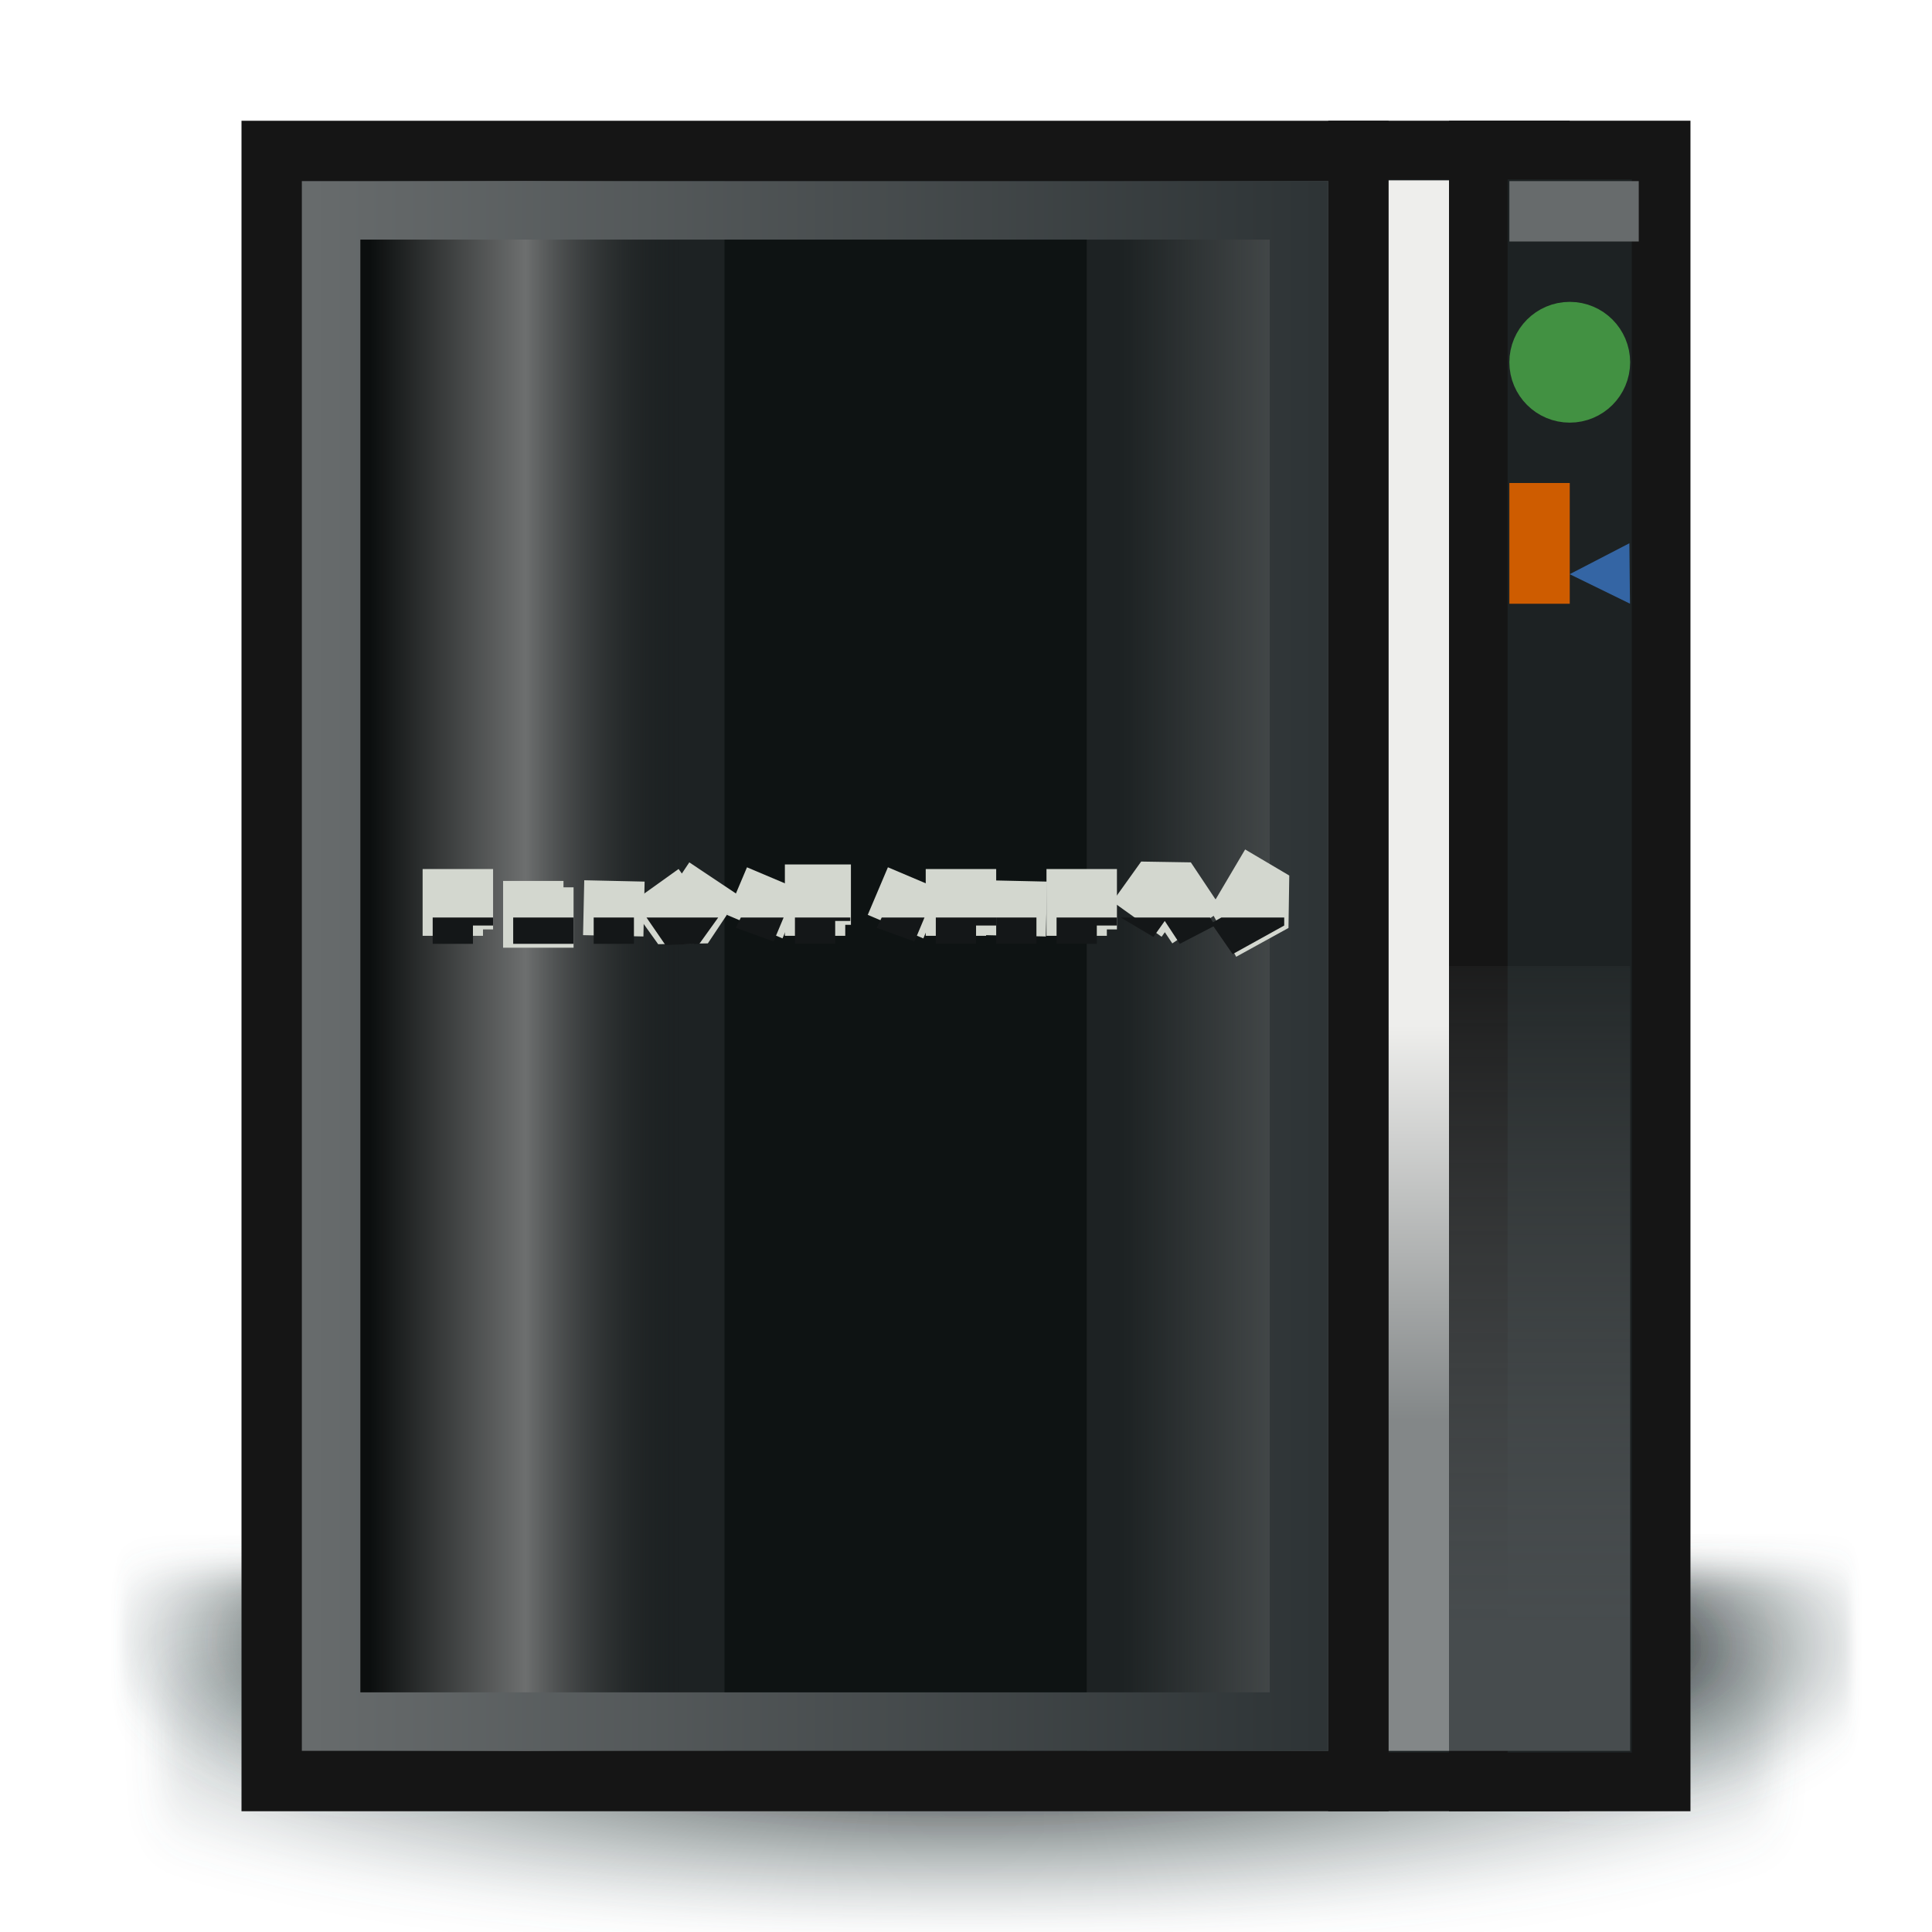
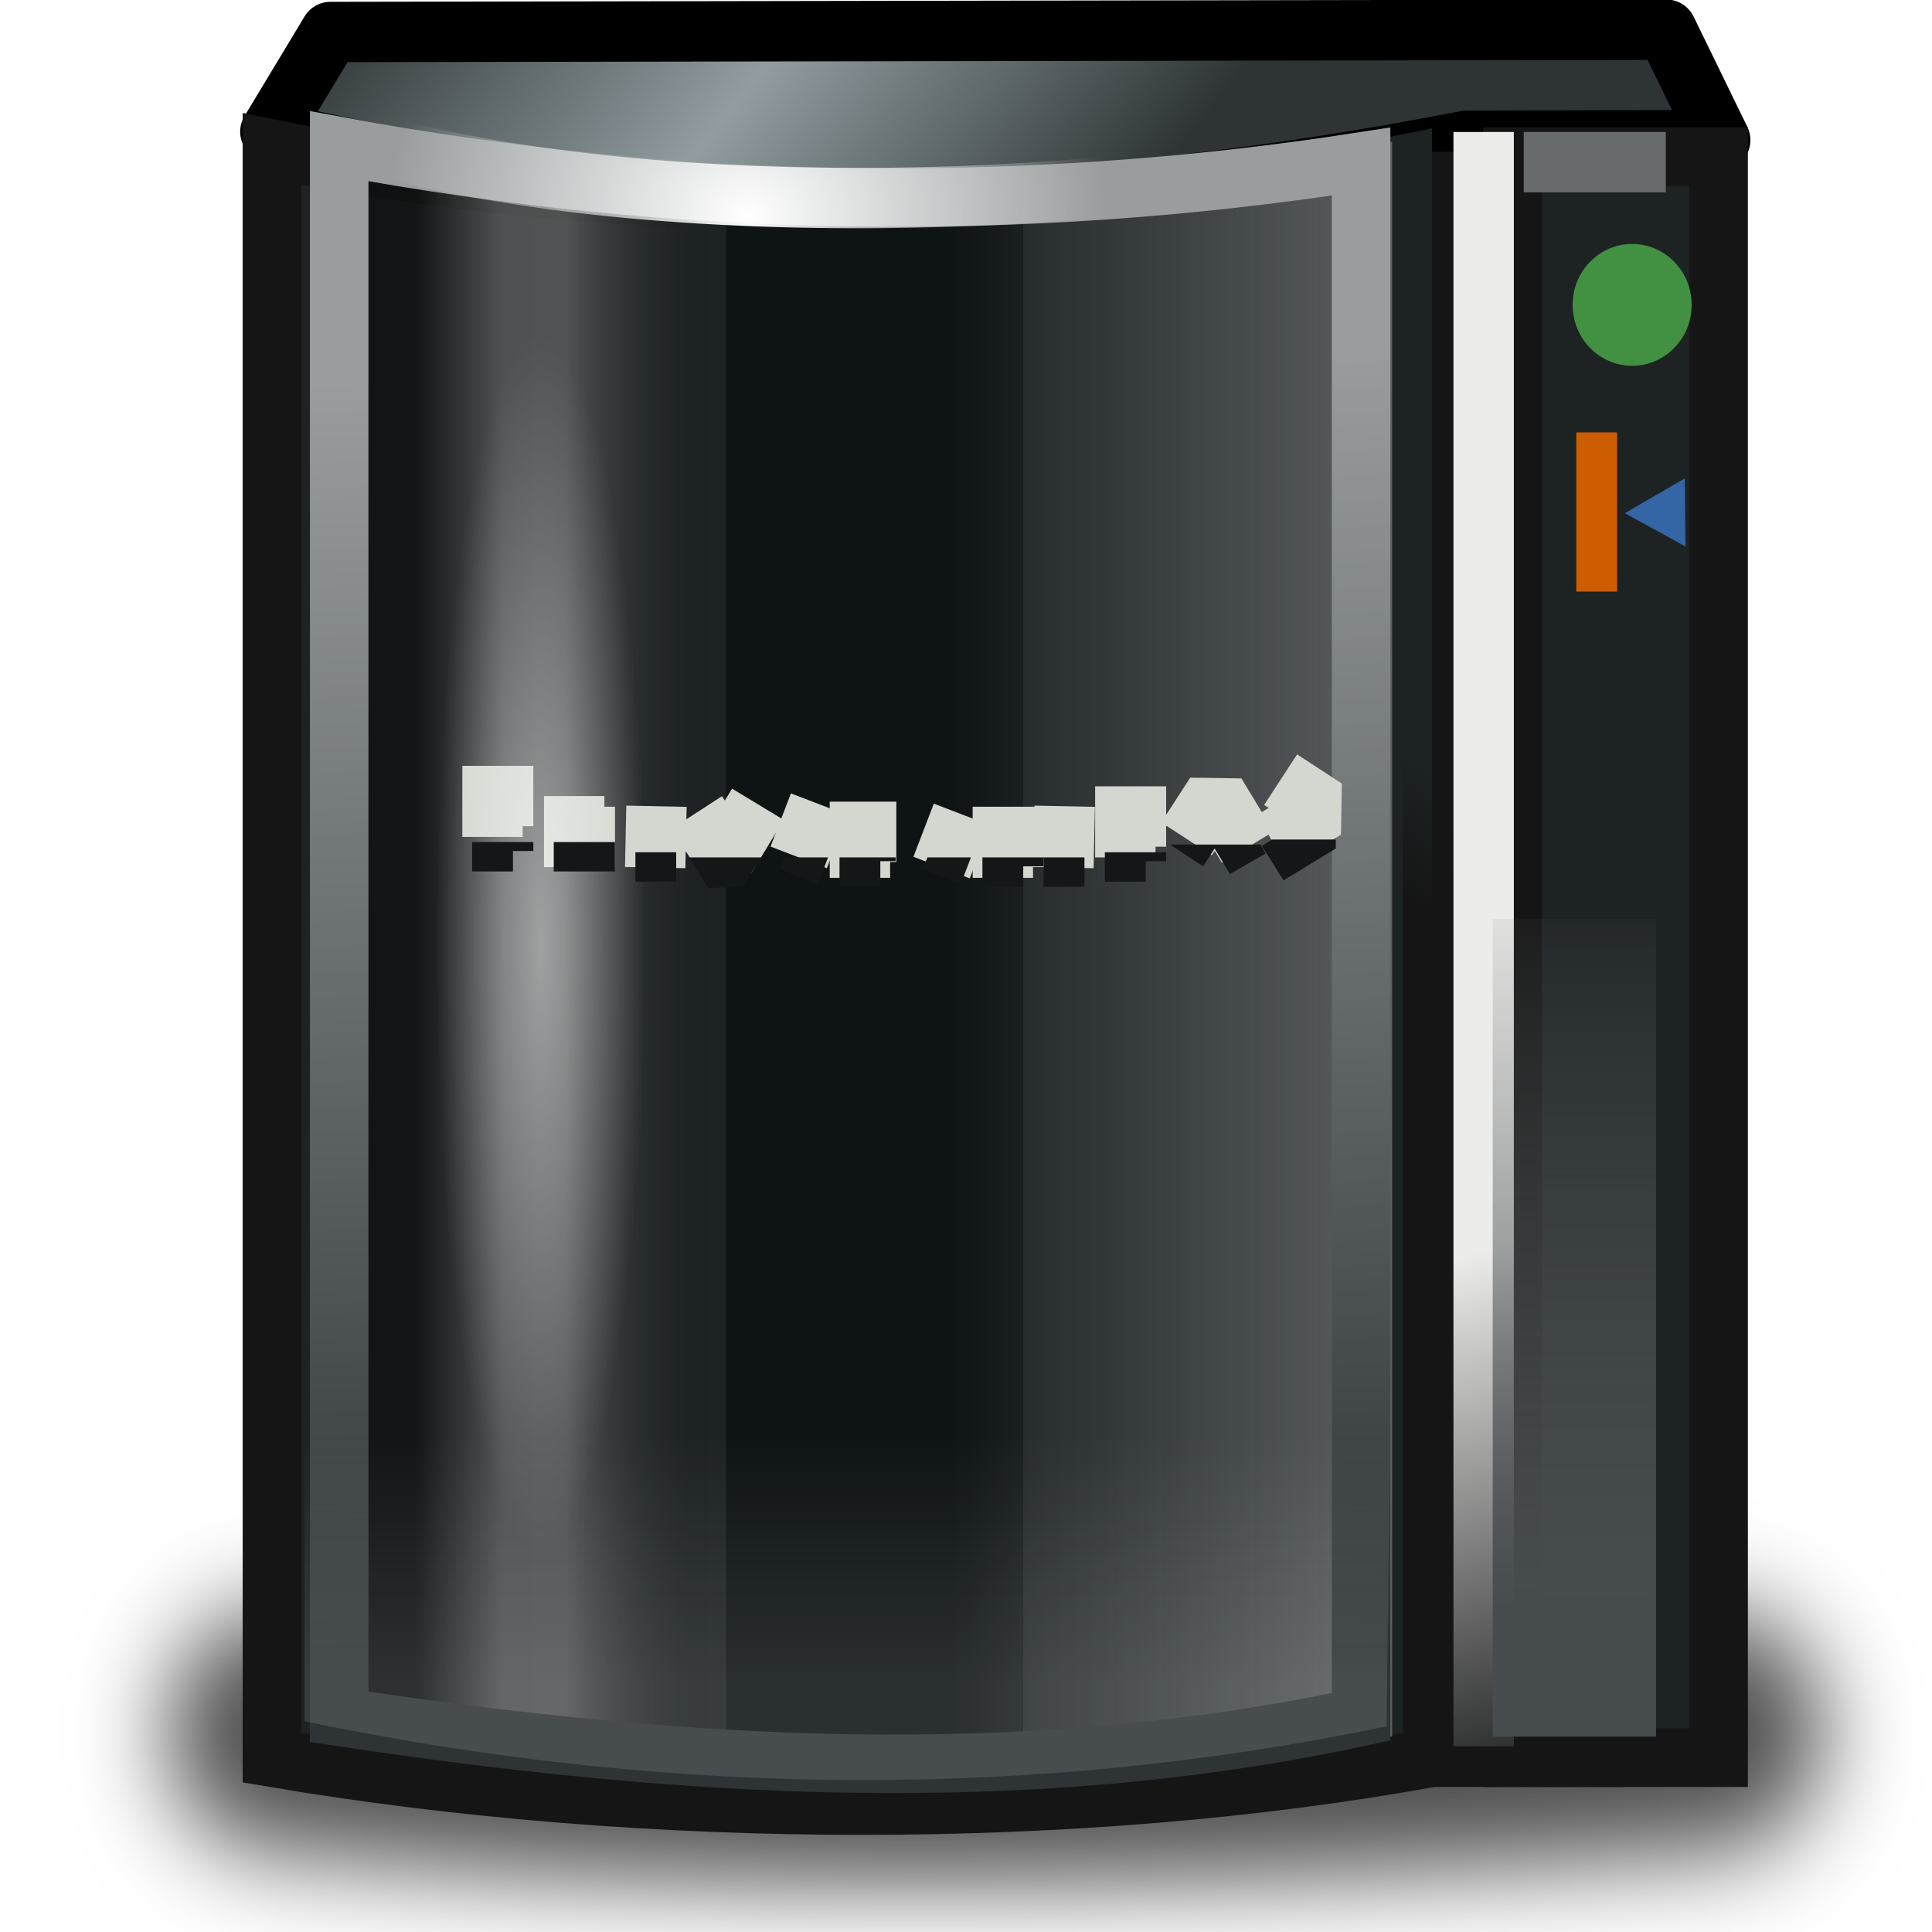
<svg xmlns="http://www.w3.org/2000/svg" xmlns:xlink="http://www.w3.org/1999/xlink" width="32" height="32" id="svg2" version="1.0">
  <defs id="defs4">
+     <linearGradient id="linearGradient5380">
+       <stop style="stop-color:#ffffff;stop-opacity:1;" offset="0" id="stop5382" />
+       <stop style="stop-color:#ffffff;stop-opacity:0;" offset="1" id="stop5384" />
+     </linearGradient>
+     <linearGradient id="linearGradient5357">
+       <stop style="stop-color:#ffffff;stop-opacity:1;" offset="0" id="stop5359" />
+       <stop style="stop-color:#ffffff;stop-opacity:0;" offset="1" id="stop5361" />
+     </linearGradient>
+     <linearGradient id="linearGradient5347">
+       <stop style="stop-color:#151515;stop-opacity:1;" offset="0" id="stop5349" />
+       <stop style="stop-color:#151515;stop-opacity:0;" offset="1" id="stop5351" />
+     </linearGradient>
+     <linearGradient id="linearGradient5337">
+       <stop style="stop-color:#2e3436;stop-opacity:1;" offset="0" id="stop5339" />
+       <stop id="stop5345" offset="0.5" style="stop-color:#919da1;stop-opacity:1;" />
+       <stop style="stop-color:#2e3436;stop-opacity:1;" offset="1" id="stop5341" />
+     </linearGradient>
+     <linearGradient id="linearGradient5227">
+       <stop style="stop-color:#ffffff;stop-opacity:1;" offset="0" id="stop5229" />
+       <stop style="stop-color:#ffffff;stop-opacity:0;" offset="1" id="stop5231" />
+     </linearGradient>
    <linearGradient id="linearGradient5864">
      <stop style="stop-color:#131617;stop-opacity:1;" offset="0" id="stop5866" />
      <stop style="stop-color:#6a7d80;stop-opacity:0" offset="1" id="stop5868" />
    </linearGradient>
    <linearGradient id="linearGradient4308">
      <stop id="stop4310" offset="0" style="stop-color:#474c4e;stop-opacity:1;" />
      <stop id="stop4312" offset="1" style="stop-color:#676b6c;stop-opacity:0;" />
    </linearGradient>
    <linearGradient id="linearGradient4277">
      <stop style="stop-color:#eeeeec;stop-opacity:1;" offset="0" id="stop4279" />
-       <stop style="stop-color:#838788;stop-opacity:1;" offset="1" id="stop4281" />
+       <stop id="stop5317" offset="1" style="stop-color:#303131;stop-opacity:1" />
    </linearGradient>
    <linearGradient id="linearGradient4263">
      <stop style="stop-color:#676b6c;stop-opacity:1;" offset="0" id="stop4265" />
      <stop style="stop-color:#676b6c;stop-opacity:0;" offset="1" id="stop4267" />
    </linearGradient>
    <linearGradient id="linearGradient4249">
-       <stop style="stop-color:#676b6c;stop-opacity:1;" offset="0" id="stop4251" />
+       <stop style="stop-color:#999d9e;stop-opacity:1;" offset="0" id="stop4251" />
      <stop style="stop-color:#2e3436;stop-opacity:1;" offset="1" id="stop4253" />
    </linearGradient>
    <linearGradient id="linearGradient4227">
      <stop style="stop-color:#0b0e0e;stop-opacity:1;" offset="0" id="stop4229" />
+       <stop id="stop4646" offset="0.29" style="stop-opacity:1;stop-color:#6c6e6e" />
      <stop style="stop-color:#6d6f6f;stop-opacity:1;" offset="0.5" id="stop4237" />
      <stop style="stop-color:#141718;stop-opacity:0;" offset="1" id="stop4231" />
    </linearGradient>
+     <linearGradient xlink:href="#linearGradient4277" id="linearGradient4283" x1="37.5" y1="30.529" x2="40.603" y2="42.72" gradientUnits="userSpaceOnUse" gradientTransform="matrix(0.6761963,0,0,0.643469,-0.7835986,1.069885)" />
+     <linearGradient xlink:href="#linearGradient4308" id="linearGradient4289" gradientUnits="userSpaceOnUse" gradientTransform="matrix(0.180319,0,0,0.3473515,20.93766,14.17489)" x1="33.391" y1="35.88" x2="33.391" y2="-0.156" />
    <radialGradient gradientUnits="userSpaceOnUse" gradientTransform="matrix(1,0,0,0.282209,0,29.96779)" r="20.375" fy="41.75" fx="25.375" cy="41.75" cx="25.375" id="radialGradient9537" xlink:href="#linearGradient9531" />
    <linearGradient id="linearGradient2459">
      <stop id="stop2461" offset="0" style="stop-color:#888a85;stop-opacity:1;" />
      <stop style="stop-color:#a9aaa7;stop-opacity:1;" offset="0.108" id="stop2223" />
      <stop id="stop2225" offset="0.397" style="stop-color:#6c6e6a;stop-opacity:1;" />
      <stop style="stop-color:#81837e;stop-opacity:1;" offset="0.544" id="stop2227" />
      <stop id="stop2463" offset="1" style="stop-color:#747671;stop-opacity:1;" />
    </linearGradient>
    <linearGradient id="linearGradient2489">
      <stop id="stop2491" offset="0" style="stop-color:#000000;stop-opacity:1;" />
      <stop id="stop2493" offset="1" style="stop-color:#ffffff;stop-opacity:1;" />
    </linearGradient>
    <linearGradient id="linearGradient8644">
      <stop id="stop8646" offset="0" style="stop-color:#d4d4d4;stop-opacity:1;" />
      <stop id="stop8648" offset="1" style="stop-color:#666666;stop-opacity:1;" />
    </linearGradient>
    <linearGradient id="linearGradient9531">
      <stop id="stop9533" offset="0" style="stop-color:#000000;stop-opacity:1;" />
      <stop id="stop9535" offset="1" style="stop-color:#000000;stop-opacity:0;" />
    </linearGradient>
    <linearGradient id="linearGradient2359">
      <stop style="stop-color:#ffffff;stop-opacity:1;" offset="0" id="stop2361" />
      <stop id="stop2365" offset="1" style="stop-color:#dddddd;stop-opacity:1;" />
    </linearGradient>
    <linearGradient id="linearGradient2373">
      <stop id="stop2375" offset="0" style="stop-color:#ffffff;stop-opacity:1;" />
      <stop id="stop2377" offset="1" style="stop-color:#cbcbcb;stop-opacity:1;" />
    </linearGradient>
    <linearGradient id="linearGradient2381">
      <stop id="stop2383" offset="0" style="stop-color:#808080;stop-opacity:1;" />
      <stop id="stop2385" offset="1" style="stop-color:#c0c0c0;stop-opacity:1;" />
    </linearGradient>
    <linearGradient id="linearGradient5048">
      <stop id="stop5050" offset="0" style="stop-color:black;stop-opacity:0;" />
      <stop style="stop-color:black;stop-opacity:1;" offset="0.5" id="stop5056" />
      <stop id="stop5052" offset="1" style="stop-color:black;stop-opacity:0;" />
    </linearGradient>
-     <filter x="-0.022" width="1.043" y="-0.147" height="1.294" id="filter5936">
-       <feGaussianBlur stdDeviation="0.368" id="feGaussianBlur5938" />
+     <radialGradient xlink:href="#linearGradient5227" id="radialGradient5233" cx="14.688" cy="22.625" fx="14.688" fy="22.625" r="1.312" gradientTransform="matrix(1,0,0,9.904762,0,-201.4702)" gradientUnits="userSpaceOnUse" />
+     <filter x="-0.066" width="1.132" y="-0.511" height="2.023" id="filter5309">
+       <feGaussianBlur stdDeviation="1.092" id="feGaussianBlur5311" />
    </filter>
-     <radialGradient xlink:href="#linearGradient5864" id="radialGradient6263" gradientUnits="userSpaceOnUse" gradientTransform="matrix(1.19347,0,0,0.2002074,-5.030214,-36.13277)" cx="26" cy="-37.28" fx="26" fy="-37.28" r="17" />
-     <radialGradient xlink:href="#linearGradient5864" id="radialGradient6265" gradientUnits="userSpaceOnUse" gradientTransform="matrix(1.19347,0,0,0.2002074,-5.030214,-36.13277)" cx="27.049" cy="-36.544" fx="27.049" fy="-36.544" r="17" />
-     <radialGradient xlink:href="#linearGradient5864" id="radialGradient6267" gradientUnits="userSpaceOnUse" gradientTransform="matrix(1.19347,0,0,0.2002074,-5.030214,-36.13277)" cx="26" cy="-37.28" fx="26" fy="-37.28" r="17" />
-     <linearGradient xlink:href="#linearGradient4308" id="linearGradient6309" gradientUnits="userSpaceOnUse" gradientTransform="matrix(0.2,0,0,0.3333333,19.8,15)" x1="33.391" y1="35.88" x2="33.391" y2="-0.156" />
-     <linearGradient xlink:href="#linearGradient4277" id="linearGradient6312" gradientUnits="userSpaceOnUse" gradientTransform="matrix(0.6666667,0,0,0.6253171,-1.500017,1.916594)" x1="37" y1="24.094" x2="37" y2="34.553" />
-     <linearGradient xlink:href="#linearGradient4249" id="linearGradient6315" gradientUnits="userSpaceOnUse" x1="10" y1="22.5" x2="36" y2="22.5" gradientTransform="matrix(0.640447,0,0,0.6581742,-1.23028,1.191079)" />
-     <linearGradient xlink:href="#linearGradient4263" id="linearGradient6318" gradientUnits="userSpaceOnUse" gradientTransform="matrix(0.5333334,0,0,0.6666667,2.8,0.9999979)" x1="38.81" y1="26.361" x2="29.632" y2="26.361" />
-     <linearGradient xlink:href="#linearGradient4227" id="linearGradient6321" gradientUnits="userSpaceOnUse" gradientTransform="matrix(0.6999999,0,0,0.6341464,-8.3,1.731705)" x1="20.616" y1="22.5" x2="27.982" y2="22.5" />
+     <linearGradient xlink:href="#linearGradient4249" id="linearGradient5315" gradientUnits="userSpaceOnUse" x1="24" y1="8.375" x2="25.125" y2="40.25" gradientTransform="matrix(0.6761963,0,0,0.6773354,-1.471099,0.3155598)" />
+     <linearGradient xlink:href="#linearGradient4263" id="linearGradient5325" gradientUnits="userSpaceOnUse" gradientTransform="matrix(0.5201238,0,0,0.6773354,4.335015,0.3155599)" x1="38.81" y1="26.361" x2="21.964" y2="26.361" />
+     <linearGradient xlink:href="#linearGradient4227" id="linearGradient5327" gradientUnits="userSpaceOnUse" gradientTransform="matrix(0.6761962,0,0,0.6442947,-7.056865,1.058977)" x1="20.616" y1="22.5" x2="27.982" y2="22.5" />
+     <linearGradient xlink:href="#linearGradient5337" id="linearGradient5343" x1="10.786" y1="2.099" x2="24.964" y2="12.482" gradientUnits="userSpaceOnUse" gradientTransform="matrix(0.7312462,0,0,0.6773354,-1.801967,-2.07)" />
+     <linearGradient xlink:href="#linearGradient5347" id="linearGradient5353" x1="17.369" y1="10.706" x2="19.029" y2="8.585" gradientUnits="userSpaceOnUse" gradientTransform="matrix(0.710881,0,0,0.6773354,-1.526716,-1.716446)" />
+     <radialGradient xlink:href="#linearGradient5357" id="radialGradient5363" cx="16.779" cy="8.563" fx="16.779" fy="8.563" r="13.714" gradientTransform="matrix(0.4342074,0,0,0.3651749,5.08443,0.4467438)" gradientUnits="userSpaceOnUse" />
+     <linearGradient xlink:href="#linearGradient5380" id="linearGradient5386" x1="23.25" y1="42.751" x2="23.25" y2="36.625" gradientUnits="userSpaceOnUse" gradientTransform="matrix(0.7133251,0,0,0.6773354,-1.642984,-1.039111)" />
  </defs>
  <g id="layer1">
-     <rect ry="0" y="-47" x="9" height="5" width="34" id="rect4893" style="fill:url(#radialGradient6263);fill-opacity:1;stroke:none;stroke-width:0.971;stroke-linecap:round;stroke-linejoin:miter;stroke-miterlimit:4;stroke-dasharray:none;stroke-opacity:1;filter:url(#filter5936)" transform="matrix(0.7843138,0,0,-0.9333334,-4.392157,-11.86667)" />
-     <rect ry="0" y="-47" x="9" height="5" width="34" id="rect5987" style="fill:url(#radialGradient6265);fill-opacity:1;stroke:none;stroke-width:0.971;stroke-linecap:round;stroke-linejoin:miter;stroke-miterlimit:4;stroke-dasharray:none;stroke-opacity:1;filter:url(#filter5936)" transform="matrix(0.2352941,0,0,-0.8,-0.1176473,-7.582847)" />
-     <rect transform="matrix(0.2352941,0,0,-0.8,20.54902,-7.600002)" style="fill:url(#radialGradient6267);fill-opacity:1;stroke:none;stroke-width:0.971;stroke-linecap:round;stroke-linejoin:miter;stroke-miterlimit:4;stroke-dasharray:none;stroke-opacity:1;filter:url(#filter5936)" id="rect5983" width="34" height="5" x="9" y="-47" ry="0" />
-     <rect style="fill:#1d2223;fill-opacity:1;stroke:#151515;stroke-width:0.971;stroke-linecap:round;stroke-linejoin:miter;stroke-miterlimit:4;stroke-dasharray:none;stroke-opacity:1" id="rect4862" width="3.029" height="27.029" x="22.485" y="2.485" ry="0" />
-     <rect ry="0" y="2.485" x="24.485" height="27.029" width="3.029" id="rect4285" style="fill:#1d2223;fill-opacity:1;stroke:#151515;stroke-width:0.971;stroke-linecap:round;stroke-linejoin:miter;stroke-miterlimit:4;stroke-dasharray:none;stroke-opacity:1" />
-     <rect style="fill:#1d2223;fill-opacity:1;stroke:#151515;stroke-width:1;stroke-linecap:round;stroke-linejoin:miter;stroke-miterlimit:4;stroke-dasharray:none;stroke-opacity:1" id="rect3252" width="18" height="27" x="4.5" y="2.5" ry="0" />
-     <rect style="fill:#0e1313;fill-opacity:1;stroke:none;stroke-width:1;stroke-linecap:round;stroke-linejoin:round;stroke-miterlimit:4;stroke-dasharray:none;stroke-opacity:1" id="rect4271" width="6" height="26" x="12" y="3" ry="0" />
-     <rect ry="0" y="3" x="5" height="26" width="7" id="rect4225" style="fill:url(#linearGradient6321);fill-opacity:1;stroke:none;stroke-width:1;stroke-linecap:round;stroke-linejoin:round;stroke-miterlimit:4;stroke-dasharray:none;stroke-opacity:1" />
-     <rect style="fill:url(#linearGradient6318);fill-opacity:1;stroke:none;stroke-width:1;stroke-linecap:round;stroke-linejoin:round;stroke-miterlimit:4;stroke-dasharray:none;stroke-opacity:1" id="rect4259" width="8" height="26" x="14" y="3" ry="0" />
-     <rect ry="0" y="3.484" x="5.484" height="25.031" width="16.031" id="rect4223" style="fill:none;fill-opacity:0.965;stroke:url(#linearGradient6315);stroke-width:0.969;stroke-linecap:square;stroke-linejoin:miter;stroke-miterlimit:4;stroke-dasharray:none;stroke-opacity:1" />
-     <path style="fill:none;fill-rule:evenodd;stroke:url(#linearGradient6312);stroke-width:1;stroke-linecap:square;stroke-linejoin:miter;stroke-miterlimit:4;stroke-dasharray:none;stroke-opacity:1" d="M 23.5,3.487 L 23.5,28.5" id="path4275" />
-     <rect ry="0" y="16" x="24" height="13" width="3" id="rect4287" style="fill:url(#linearGradient6309);fill-opacity:1;stroke:none;stroke-width:1;stroke-linecap:round;stroke-linejoin:round;stroke-miterlimit:4;stroke-dasharray:none;stroke-opacity:1" />
-     <path style="fill:none;fill-opacity:1;fill-rule:evenodd;stroke:#676b6c;stroke-width:1px;stroke-linecap:square;stroke-linejoin:miter;stroke-opacity:1" d="M 25.5,3.5 L 26.643,3.5" id="path4828" />
-     <path style="fill:none;fill-opacity:1;stroke:#429142;stroke-width:2.188;stroke-linecap:square;stroke-linejoin:miter;stroke-miterlimit:4;stroke-dasharray:none;stroke-opacity:1" id="path4830" d="M 41.594 6.375 A 1.094 1.094 0 1 1  39.406,6.375 A 1.094 1.094 0 1 1  41.594 6.375 z" transform="matrix(0.4571429,0,0,0.4571429,7.485713,3.085714)" />
-     <path style="fill:#3465a4;fill-opacity:1;stroke:none;stroke-width:1;stroke-linecap:square;stroke-linejoin:miter;stroke-miterlimit:4;stroke-dasharray:none;stroke-opacity:1" id="path4832" d="M 42.257,10.154 L 42.089,10.318 L 42.03,10.09 L 42.257,10.154 z " transform="matrix(-4.712938,1.099641,1.262828,4.103918,212.3305,-78.62832)" />
-     <rect style="fill:#ce5c00;fill-opacity:1;stroke:none;stroke-width:1;stroke-linecap:square;stroke-linejoin:miter;stroke-miterlimit:4;stroke-dasharray:none;stroke-opacity:1" id="rect4834" width="1" height="2" x="25" y="8" ry="0" />
-     <path style="fill:none;fill-rule:evenodd;stroke:#d3d7cf;stroke-width:1px;stroke-linecap:butt;stroke-linejoin:miter;stroke-opacity:1" d="M 7.5,15.5 L 7.5,14.894 L 8.167,14.894" id="path4836" />
-     <path style="fill:none;fill-rule:evenodd;stroke:#d3d7cf;stroke-width:1px;stroke-linecap:butt;stroke-linejoin:miter;stroke-opacity:1" d="M 8.833,14.591 L 8.833,15.197 L 9.5,15.197" id="path4838" />
-     <path style="fill:none;fill-rule:evenodd;stroke:#d3d7cf;stroke-width:1px;stroke-linecap:butt;stroke-linejoin:miter;stroke-opacity:1" d="M 10.157,15.5 L 10.177,14.591" id="path4840" />
-     <path style="fill:none;fill-rule:evenodd;stroke:#d3d7cf;stroke-width:1px;stroke-linecap:butt;stroke-linejoin:bevel;stroke-opacity:1" d="M 10.833,14.684 L 11.308,15.348 L 11.833,14.561" id="path4842" />
-     <path style="fill:none;fill-rule:evenodd;stroke:#d3d7cf;stroke-width:1px;stroke-linecap:butt;stroke-linejoin:miter;stroke-opacity:1" d="M 12.5,15.348 L 12.833,14.56" id="path4844" />
-     <path style="fill:none;fill-rule:evenodd;stroke:#d3d7cf;stroke-width:1px;stroke-linecap:butt;stroke-linejoin:miter;stroke-opacity:1" d="M 13.5,15.5 L 13.5,14.818 L 14.094,14.818" id="path4846" />
-     <path id="path4848" d="M 14.833,15.348 L 15.167,14.56" style="fill:none;fill-rule:evenodd;stroke:#d3d7cf;stroke-width:1px;stroke-linecap:butt;stroke-linejoin:miter;stroke-opacity:1" />
-     <path id="path4852" d="M 16.823,15.5 L 16.843,14.591" style="fill:none;fill-rule:evenodd;stroke:#d3d7cf;stroke-width:1px;stroke-linecap:butt;stroke-linejoin:miter;stroke-opacity:1" />
-     <path id="path4854" d="M 17.833,15.5 L 17.833,14.894 L 18.5,14.894" style="fill:none;fill-rule:evenodd;stroke:#d3d7cf;stroke-width:1px;stroke-linecap:butt;stroke-linejoin:miter;stroke-opacity:1" />
-     <path id="path4856" d="M 18.833,15.225 L 19.308,14.561 L 19.833,15.348" style="fill:none;fill-rule:evenodd;stroke:#d3d7cf;stroke-width:1px;stroke-linecap:butt;stroke-linejoin:bevel;stroke-opacity:1" />
-     <path style="fill:none;fill-rule:evenodd;stroke:#d3d7cf;stroke-width:1px;stroke-linecap:butt;stroke-linejoin:miter;stroke-opacity:1" d="M 15.833,15.5 L 15.833,14.894 L 16.5,14.894" id="path4858" />
-     <path id="path4860" d="M 20.369,14.5 L 21.1,14.932 L 20.234,15.409" style="fill:none;fill-rule:evenodd;stroke:#d3d7cf;stroke-width:1px;stroke-linecap:butt;stroke-linejoin:bevel;stroke-opacity:1" />
-     <g id="g6190" transform="matrix(0.6666667,0,0,0.606183,-1.5,2.770157)">
-       <path id="path5991" d="M 13,20.5 L 13,21.219 L 14,21.219 L 14,20.719 L 14.5,20.719 L 14.5,20.5 L 13,20.5 z " style="fill:#141718;fill-opacity:1;fill-rule:evenodd;stroke:none;stroke-width:1px;stroke-linecap:butt;stroke-linejoin:miter;stroke-opacity:1" />
-       <path id="path5993" d="M 15,20.5 L 15,20.719 L 15,21.219 L 15.5,21.219 L 16.5,21.219 L 16.5,20.5 L 15,20.5 z " style="fill:#141718;fill-opacity:1;fill-rule:evenodd;stroke:none;stroke-width:1px;stroke-linecap:butt;stroke-linejoin:miter;stroke-opacity:1" />
-       <path id="path5995" d="M 17,20.5 L 17,21.219 L 18,21.219 L 18,20.5 L 17,20.5 z " style="fill:#141718;fill-opacity:1;fill-rule:evenodd;stroke:none;stroke-width:1px;stroke-linecap:butt;stroke-linejoin:miter;stroke-opacity:1" />
-       <path id="path5997" d="M 18.312,20.5 L 18.781,21.25 L 19.625,21.219 L 20.094,20.5 L 18.312,20.5 z " style="fill:#141718;fill-opacity:1;fill-rule:evenodd;stroke:none;stroke-width:1px;stroke-linecap:butt;stroke-linejoin:bevel;stroke-opacity:1" />
-       <path id="path5999" d="M 20.656,20.5 L 20.531,20.781 L 21.469,21.156 L 21.719,20.5 L 20.656,20.5 z " style="fill:#141718;fill-opacity:1;fill-rule:evenodd;stroke:none;stroke-width:1px;stroke-linecap:butt;stroke-linejoin:miter;stroke-opacity:1" />
-       <path id="path6001" d="M 22,20.5 L 22,21.219 L 23,21.219 L 23,20.594 L 23.375,20.594 L 23.375,20.5 L 22,20.5 z " style="fill:#141718;fill-opacity:1;fill-rule:evenodd;stroke:none;stroke-width:1px;stroke-linecap:butt;stroke-linejoin:miter;stroke-opacity:1" />
-       <path id="path6003" d="M 24.156,20.5 L 24.031,20.781 L 24.969,21.156 L 25.219,20.5 L 24.156,20.5 z " style="fill:#141718;fill-opacity:1;fill-rule:evenodd;stroke:none;stroke-width:1px;stroke-linecap:butt;stroke-linejoin:miter;stroke-opacity:1" />
-       <path id="path6005" d="M 27,20.5 L 27,21.219 L 28,21.219 L 28,20.5 L 27,20.5 z " style="fill:#141718;fill-opacity:1;fill-rule:evenodd;stroke:none;stroke-width:1px;stroke-linecap:butt;stroke-linejoin:miter;stroke-opacity:1" />
-       <path id="path6007" d="M 28.5,20.5 L 28.5,21.219 L 29.5,21.219 L 29.5,20.719 L 30,20.719 L 30,20.5 L 28.5,20.5 z " style="fill:#141718;fill-opacity:1;fill-rule:evenodd;stroke:none;stroke-width:1px;stroke-linecap:butt;stroke-linejoin:miter;stroke-opacity:1" />
-       <path id="path6009" d="M 30.094,20.5 L 30.906,21.031 L 31.188,20.594 L 31.562,21.219 L 32.438,20.719 L 32.312,20.5 L 30.094,20.5 z " style="fill:#141718;fill-opacity:1;fill-rule:evenodd;stroke:none;stroke-width:1px;stroke-linecap:butt;stroke-linejoin:bevel;stroke-opacity:1" />
-       <path id="path6011" d="M 25.5,20.5 L 25.5,21.219 L 26.5,21.219 L 26.5,20.719 L 27,20.719 L 27,20.5 L 25.5,20.5 z " style="fill:#141718;fill-opacity:1;fill-rule:evenodd;stroke:none;stroke-width:1px;stroke-linecap:butt;stroke-linejoin:miter;stroke-opacity:1" />
-       <path id="path6013" d="M 32.594,20.5 L 32.344,20.656 L 32.875,21.5 L 34.156,20.719 L 34.156,20.5 L 32.594,20.5 z " style="fill:#141718;fill-opacity:1;fill-rule:evenodd;stroke:none;stroke-width:1px;stroke-linecap:butt;stroke-linejoin:bevel;stroke-opacity:1" />
-     </g>
+     <path style="opacity:1;color:#000000;fill:url(#linearGradient5343);fill-opacity:1;fill-rule:nonzero;stroke:#000000;stroke-width:1;stroke-linecap:round;stroke-linejoin:round;marker:none;marker-start:none;marker-mid:none;marker-end:none;stroke-miterlimit:4;stroke-dasharray:none;stroke-dashoffset:0;stroke-opacity:1;visibility:visible;display:inline;overflow:visible;enable-background:accumulate" d="M 4.478,2.181 L 5.473,0.53 L 27.601,0.492 L 28.492,2.32 L 24.288,2.332 C 17.693,3.612 11.65,3.822 4.478,2.181 z" id="path5321" />
+     <path style="enable-background:accumulate;filter:url(#filter5309);overflow:visible;display:inline;visibility:visible;stroke-opacity:1;stroke-dashoffset:0;stroke-miterlimit:4;marker-end:none;marker-mid:none;marker-start:none;marker:none;stroke-linejoin:round;stroke-linecap:round;stroke-width:1;stroke:none;fill-rule:nonzero;fill-opacity:1;fill:#000000;color:#000000;opacity:0.695" d="M 8.104,40.984 L 42.575,40.984 C 43.996,40.984 45.139,42.128 45.139,43.548 C 45.139,44.968 43.996,46.111 42.575,46.111 C 30.698,46.884 19.045,47.211 8.104,46.111 C 6.684,46.111 5.541,44.968 5.541,43.548 C 5.541,42.128 6.684,40.984 8.104,40.984 z" id="rect5235" transform="matrix(0.6940534,0,0,0.768234,-1.100951,-4.764533)" />
+     <rect style="opacity:1;fill:#1d2223;fill-opacity:1;stroke:#151515;stroke-width:0.971;stroke-linecap:round;stroke-linejoin:miter;stroke-miterlimit:4;stroke-dasharray:none;stroke-opacity:1" id="rect4862" width="2.725" height="26.113" x="23.7" y="2.999" ry="0" />
+     <rect ry="0" y="2.593" x="25.053" height="26.519" width="3.412" id="rect4285" style="opacity:1;fill:#1d2223;fill-opacity:1;stroke:#151515;stroke-width:0.971;stroke-linecap:round;stroke-linejoin:miter;stroke-miterlimit:4;stroke-dasharray:none;stroke-opacity:1" />
+     <path style="fill:#1d2223;fill-opacity:1;stroke:url(#linearGradient5353);stroke-width:0.971;stroke-linecap:round;stroke-linejoin:miter;stroke-miterlimit:4;stroke-opacity:1" d="M 4.505,2.465 C 10.996,3.791 17.397,3.434 23.72,2.126 L 23.72,29.112 C 17.881,30.173 10.722,30.167 4.505,29.112 L 4.505,2.465 z" id="rect3252" />
+     <rect style="opacity:1;fill:#0e1313;fill-opacity:1;stroke:none;stroke-width:1;stroke-linecap:round;stroke-linejoin:round;stroke-miterlimit:4;stroke-dasharray:none;stroke-opacity:1" id="rect4271" width="4.922" height="25.129" x="12.026" y="3.635" ry="0" />
+     <path style="opacity:0.638;fill:url(#linearGradient5327);fill-opacity:1;stroke:none;stroke-width:1;stroke-linecap:round;stroke-linejoin:round;stroke-miterlimit:4;stroke-opacity:1" d="M 5.791,2.348 L 12.553,3.425 L 12.553,28.764 L 5.791,28.764 L 5.791,2.348 z" id="rect4225" />
+     <path style="fill:url(#linearGradient5325);fill-opacity:1;stroke:none;stroke-width:1;stroke-linecap:round;stroke-linejoin:round;stroke-miterlimit:4;stroke-opacity:1" d="M 15.258,3.695 L 23.059,2.348 L 23.059,28.764 L 15.258,28.764 L 15.258,3.695 z" id="rect4259" />
+     <path style="fill:none;fill-opacity:0.965;stroke:url(#linearGradient5315);stroke-width:0.969;stroke-linecap:square;stroke-linejoin:miter;stroke-miterlimit:4;stroke-opacity:1" d="M 5.618,2.422 C 11.175,3.451 16.829,3.56 22.544,2.676 L 22.544,28.436 C 16.902,29.647 11.26,29.286 5.618,28.436 L 5.618,2.422 z" id="rect4223" />
+     <path style="opacity:0.989;fill:none;fill-rule:evenodd;stroke:url(#linearGradient4283);stroke-width:1;stroke-linecap:square;stroke-linejoin:miter;stroke-miterlimit:4;stroke-dasharray:none;stroke-opacity:1" d="M 24.574,2.686 L 24.574,28.425" id="path4275" />
+     <rect ry="0" y="15.217" x="24.724" height="13.547" width="2.705" id="rect4287" style="opacity:1;fill:url(#linearGradient4289);fill-opacity:1;stroke:none;stroke-width:1;stroke-linecap:round;stroke-linejoin:round;stroke-miterlimit:4;stroke-dasharray:none;stroke-opacity:1" />
+     <path style="fill:none;fill-opacity:1;fill-rule:evenodd;stroke:#676b6c;stroke-width:1px;stroke-linecap:square;stroke-linejoin:miter;stroke-opacity:1" d="M 25.738,2.686 L 27.091,2.686" id="path4828" />
+     <path style="opacity:1;fill:#429142;fill-opacity:1;stroke:none;stroke-width:1.616;stroke-linecap:square;stroke-linejoin:miter;stroke-miterlimit:4;stroke-dasharray:none;stroke-opacity:1" id="path4830" d="M 41.594,6.375 A 1.094,1.094 0 1 1 39.406,6.375 A 1.094,1.094 0 1 1 41.594,6.375 z" transform="matrix(0.9010793,0,0,0.9223239,-9.460142,-0.8301181)" />
+     <path style="opacity:1;fill:#3465a4;fill-opacity:1;stroke:none;stroke-width:1;stroke-linecap:square;stroke-linejoin:miter;stroke-miterlimit:4;stroke-dasharray:none;stroke-opacity:1" id="path4832" d="M 42.257,10.154 L 42.089,10.318 L 42.03,10.09 L 42.257,10.154 z" transform="matrix(-4.737987,1.239911,1.26954,4.627412,214.2343,-90.88135)" />
+     <rect style="opacity:1;fill:#ce5c00;fill-opacity:1;stroke:none;stroke-width:1;stroke-linecap:square;stroke-linejoin:miter;stroke-miterlimit:4;stroke-dasharray:none;stroke-opacity:1" id="rect4834" width="0.676" height="2.636" x="26.108" y="7.162" ry="0" />
+     <path style="fill:none;fill-rule:evenodd;stroke:#d3d7cf;stroke-width:1px;stroke-linecap:butt;stroke-linejoin:miter;stroke-opacity:1" d="M 8.158,13.862 L 8.158,13.185 L 8.834,13.185" id="path4836" />
+     <path style="fill:none;fill-rule:evenodd;stroke:#d3d7cf;stroke-width:1px;stroke-linecap:butt;stroke-linejoin:miter;stroke-opacity:1" d="M 9.51,13.185 L 9.51,13.862 L 10.186,13.862" id="path4838" />
+     <path style="opacity:0.454;color:#000000;fill:url(#radialGradient5233);fill-opacity:1;fill-rule:nonzero;stroke:none;stroke-width:1;stroke-linecap:round;stroke-linejoin:round;marker:none;marker-start:none;marker-mid:none;marker-end:none;stroke-miterlimit:4;stroke-dasharray:none;stroke-dashoffset:0;stroke-opacity:1;visibility:visible;display:inline;overflow:visible;enable-background:accumulate" id="path4648" d="M 16,22.625 A 1.312,13 0 1 1 13.375,22.625 A 1.312,13 0 1 1 16,22.625 z" transform="matrix(1.324527,0,0,0.7750281,-10.49346,-1.894735)" />
+     <path style="fill:none;fill-rule:evenodd;stroke:#d3d7cf;stroke-width:1px;stroke-linecap:butt;stroke-linejoin:miter;stroke-opacity:1" d="M 10.852,14.37 L 10.873,13.354" id="path4840" />
+     <path style="fill:none;fill-rule:evenodd;stroke:#d3d7cf;stroke-width:1px;stroke-linecap:butt;stroke-linejoin:bevel;stroke-opacity:1" d="M 11.539,13.459 L 12.02,14.201 L 12.553,13.321" id="path4842" />
+     <path style="fill:none;fill-rule:evenodd;stroke:#d3d7cf;stroke-width:1px;stroke-linecap:butt;stroke-linejoin:miter;stroke-opacity:1" d="M 13.229,14.201 L 13.567,13.32" id="path4844" />
+     <path style="fill:none;fill-rule:evenodd;stroke:#d3d7cf;stroke-width:1px;stroke-linecap:butt;stroke-linejoin:miter;stroke-opacity:1" d="M 14.243,14.54 L 14.243,13.778 L 14.846,13.778" id="path4846" />
+     <path id="path4848" d="M 15.596,14.37 L 15.934,13.49" style="fill:none;fill-rule:evenodd;stroke:#d3d7cf;stroke-width:1px;stroke-linecap:butt;stroke-linejoin:miter;stroke-opacity:1" />
+     <path id="path4852" d="M 17.614,14.37 L 17.635,13.354" style="fill:none;fill-rule:evenodd;stroke:#d3d7cf;stroke-width:1px;stroke-linecap:butt;stroke-linejoin:miter;stroke-opacity:1" />
+     <path id="path4854" d="M 18.639,14.201 L 18.639,13.524 L 19.315,13.524" style="fill:none;fill-rule:evenodd;stroke:#d3d7cf;stroke-width:1px;stroke-linecap:butt;stroke-linejoin:miter;stroke-opacity:1" />
+     <path id="path4856" d="M 19.653,13.894 L 20.134,13.152 L 20.667,14.032" style="fill:none;fill-rule:evenodd;stroke:#d3d7cf;stroke-width:1px;stroke-linecap:butt;stroke-linejoin:bevel;stroke-opacity:1" />
+     <path style="fill:none;fill-rule:evenodd;stroke:#d3d7cf;stroke-width:1px;stroke-linecap:butt;stroke-linejoin:miter;stroke-opacity:1" d="M 16.61,14.54 L 16.61,13.862 L 17.286,13.862" id="path4858" />
+     <path id="path4860" d="M 21.211,12.914 L 21.952,13.397 L 21.073,13.93" style="fill:none;fill-rule:evenodd;stroke:#d3d7cf;stroke-width:1px;stroke-linecap:butt;stroke-linejoin:bevel;stroke-opacity:1" />
+     <path style="fill:#141718;fill-opacity:1;fill-rule:evenodd;stroke:none;stroke-width:1px;stroke-linecap:butt;stroke-linejoin:miter;stroke-opacity:1" d="M 7.819,13.947 L 7.819,14.434 L 8.496,14.434 L 8.496,14.095 L 8.834,14.095 L 8.834,13.947 L 7.819,13.947 z" id="path5991" />
+     <path style="fill:#141718;fill-opacity:1;fill-rule:evenodd;stroke:none;stroke-width:1px;stroke-linecap:butt;stroke-linejoin:miter;stroke-opacity:1" d="M 9.172,13.947 L 9.172,14.095 L 9.172,14.434 L 9.51,14.434 L 10.186,14.434 L 10.186,13.947 L 9.172,13.947 z" id="path5993" />
+     <path style="fill:#141718;fill-opacity:1;fill-rule:evenodd;stroke:none;stroke-width:1px;stroke-linecap:butt;stroke-linejoin:miter;stroke-opacity:1" d="M 10.524,14.116 L 10.524,14.603 L 11.2,14.603 L 11.2,14.116 L 10.524,14.116 z" id="path5995" />
+     <path style="fill:#141718;fill-opacity:1;fill-rule:evenodd;stroke:none;stroke-width:1px;stroke-linecap:butt;stroke-linejoin:bevel;stroke-opacity:1" d="M 11.412,14.201 L 11.729,14.709 L 12.299,14.688 L 12.616,14.201 L 11.412,14.201 z" id="path5997" />
+     <path style="fill:#141718;fill-opacity:1;fill-rule:evenodd;stroke:none;stroke-width:1px;stroke-linecap:butt;stroke-linejoin:miter;stroke-opacity:1" d="M 12.997,14.201 L 12.912,14.391 L 13.546,14.645 L 13.715,14.201 L 12.997,14.201 z" id="path5999" />
+     <path style="fill:#141718;fill-opacity:1;fill-rule:evenodd;stroke:none;stroke-width:1px;stroke-linecap:butt;stroke-linejoin:miter;stroke-opacity:1" d="M 13.905,14.201 L 13.905,14.688 L 14.581,14.688 L 14.581,14.264 L 14.835,14.264 L 14.835,14.201 L 13.905,14.201 z" id="path6001" />
+     <path style="fill:#141718;fill-opacity:1;fill-rule:evenodd;stroke:none;stroke-width:1px;stroke-linecap:butt;stroke-linejoin:miter;stroke-opacity:1" d="M 15.363,14.201 L 15.279,14.391 L 15.913,14.645 L 16.082,14.201 L 15.363,14.201 z" id="path6003" />
+     <path style="fill:#141718;fill-opacity:1;fill-rule:evenodd;stroke:none;stroke-width:1px;stroke-linecap:butt;stroke-linejoin:miter;stroke-opacity:1" d="M 17.286,14.201 L 17.286,14.688 L 17.962,14.688 L 17.962,14.201 L 17.286,14.201 z" id="path6005" />
+     <path style="fill:#141718;fill-opacity:1;fill-rule:evenodd;stroke:none;stroke-width:1px;stroke-linecap:butt;stroke-linejoin:miter;stroke-opacity:1" d="M 18.3,14.116 L 18.3,14.603 L 18.977,14.603 L 18.977,14.264 L 19.315,14.264 L 19.315,14.116 L 18.3,14.116 z" id="path6007" />
+     <path style="fill:#141718;fill-opacity:1;fill-rule:evenodd;stroke:none;stroke-width:1px;stroke-linecap:butt;stroke-linejoin:bevel;stroke-opacity:1" d="M 19.378,13.989 L 19.928,14.349 L 20.118,14.053 L 20.371,14.476 L 20.963,14.137 L 20.878,13.989 L 19.378,13.989 z" id="path6009" />
+     <path style="fill:#141718;fill-opacity:1;fill-rule:evenodd;stroke:none;stroke-width:1px;stroke-linecap:butt;stroke-linejoin:miter;stroke-opacity:1" d="M 16.272,14.201 L 16.272,14.688 L 16.948,14.688 L 16.948,14.349 L 17.286,14.349 L 17.286,14.201 L 16.272,14.201 z" id="path6011" />
+     <path style="fill:#141718;fill-opacity:1;fill-rule:evenodd;stroke:none;stroke-width:1px;stroke-linecap:butt;stroke-linejoin:bevel;stroke-opacity:1" d="M 21.069,13.905 L 20.9,14.01 L 21.259,14.582 L 22.125,14.053 L 22.125,13.905 L 21.069,13.905 z" id="path6013" />
+     <path style="opacity:1;color:#000000;fill:none;fill-opacity:1;fill-rule:nonzero;stroke:url(#radialGradient5363);stroke-width:1;stroke-linecap:round;stroke-linejoin:round;marker:none;marker-start:none;marker-mid:none;marker-end:none;stroke-miterlimit:4;stroke-dasharray:none;stroke-dashoffset:0;stroke-opacity:1;visibility:visible;display:inline;overflow:visible;enable-background:accumulate" d="M 5.801,2.276 C 11.173,3.911 20.295,3.309 23.207,2.181" id="path5355" />
+     <path style="opacity:0.121;color:#000000;fill:url(#linearGradient5386);fill-opacity:1;fill-rule:nonzero;stroke:none;stroke-width:1;stroke-linecap:round;stroke-linejoin:round;marker:none;marker-start:none;marker-mid:none;marker-end:none;stroke-miterlimit:4;stroke-dasharray:none;stroke-dashoffset:0;stroke-opacity:1;visibility:visible;display:inline;overflow:visible;enable-background:accumulate" d="M 5.044,20.636 L 5.044,28.51 C 11.26,29.801 17.226,29.786 22.967,28.594 L 23.056,20.466 L 5.044,20.636 z" id="path5378" />
  </g>
</svg>
